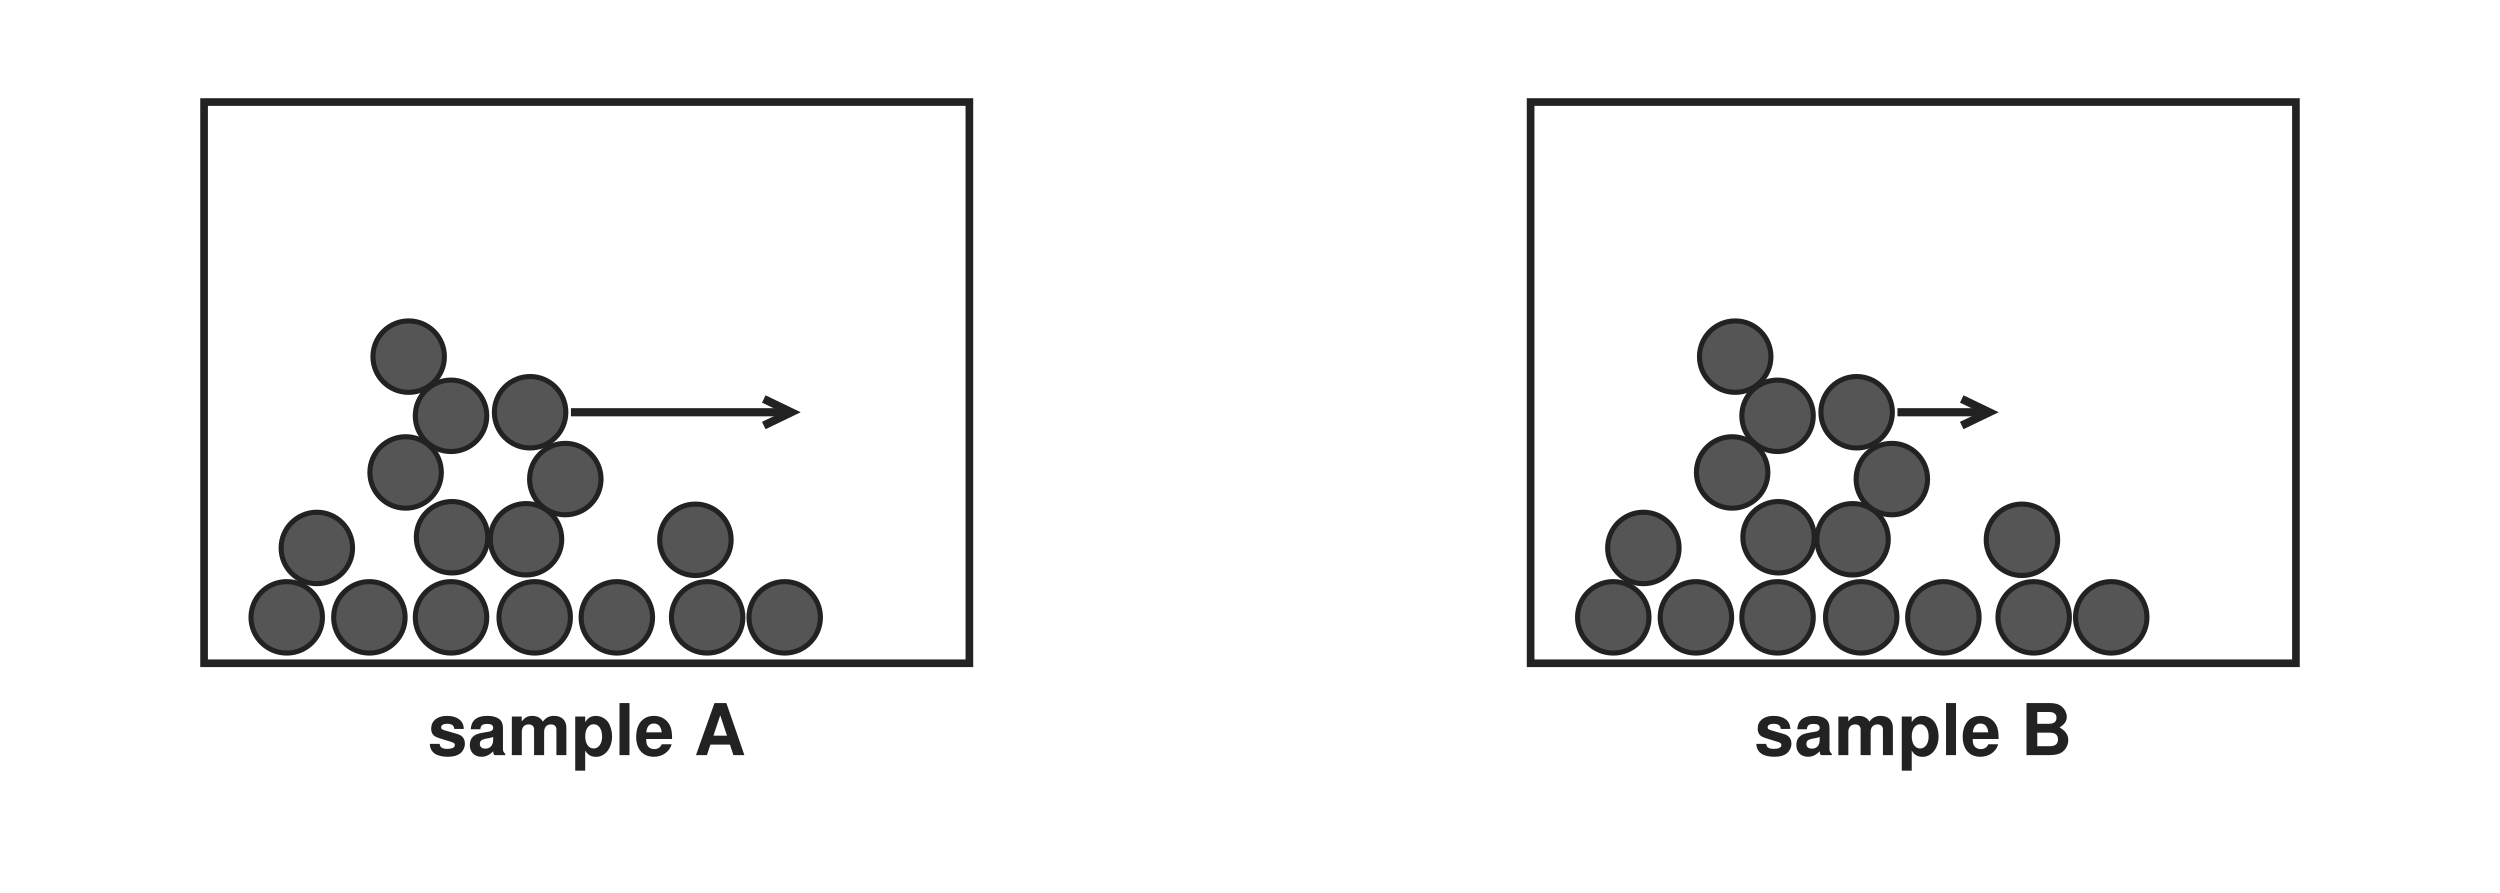
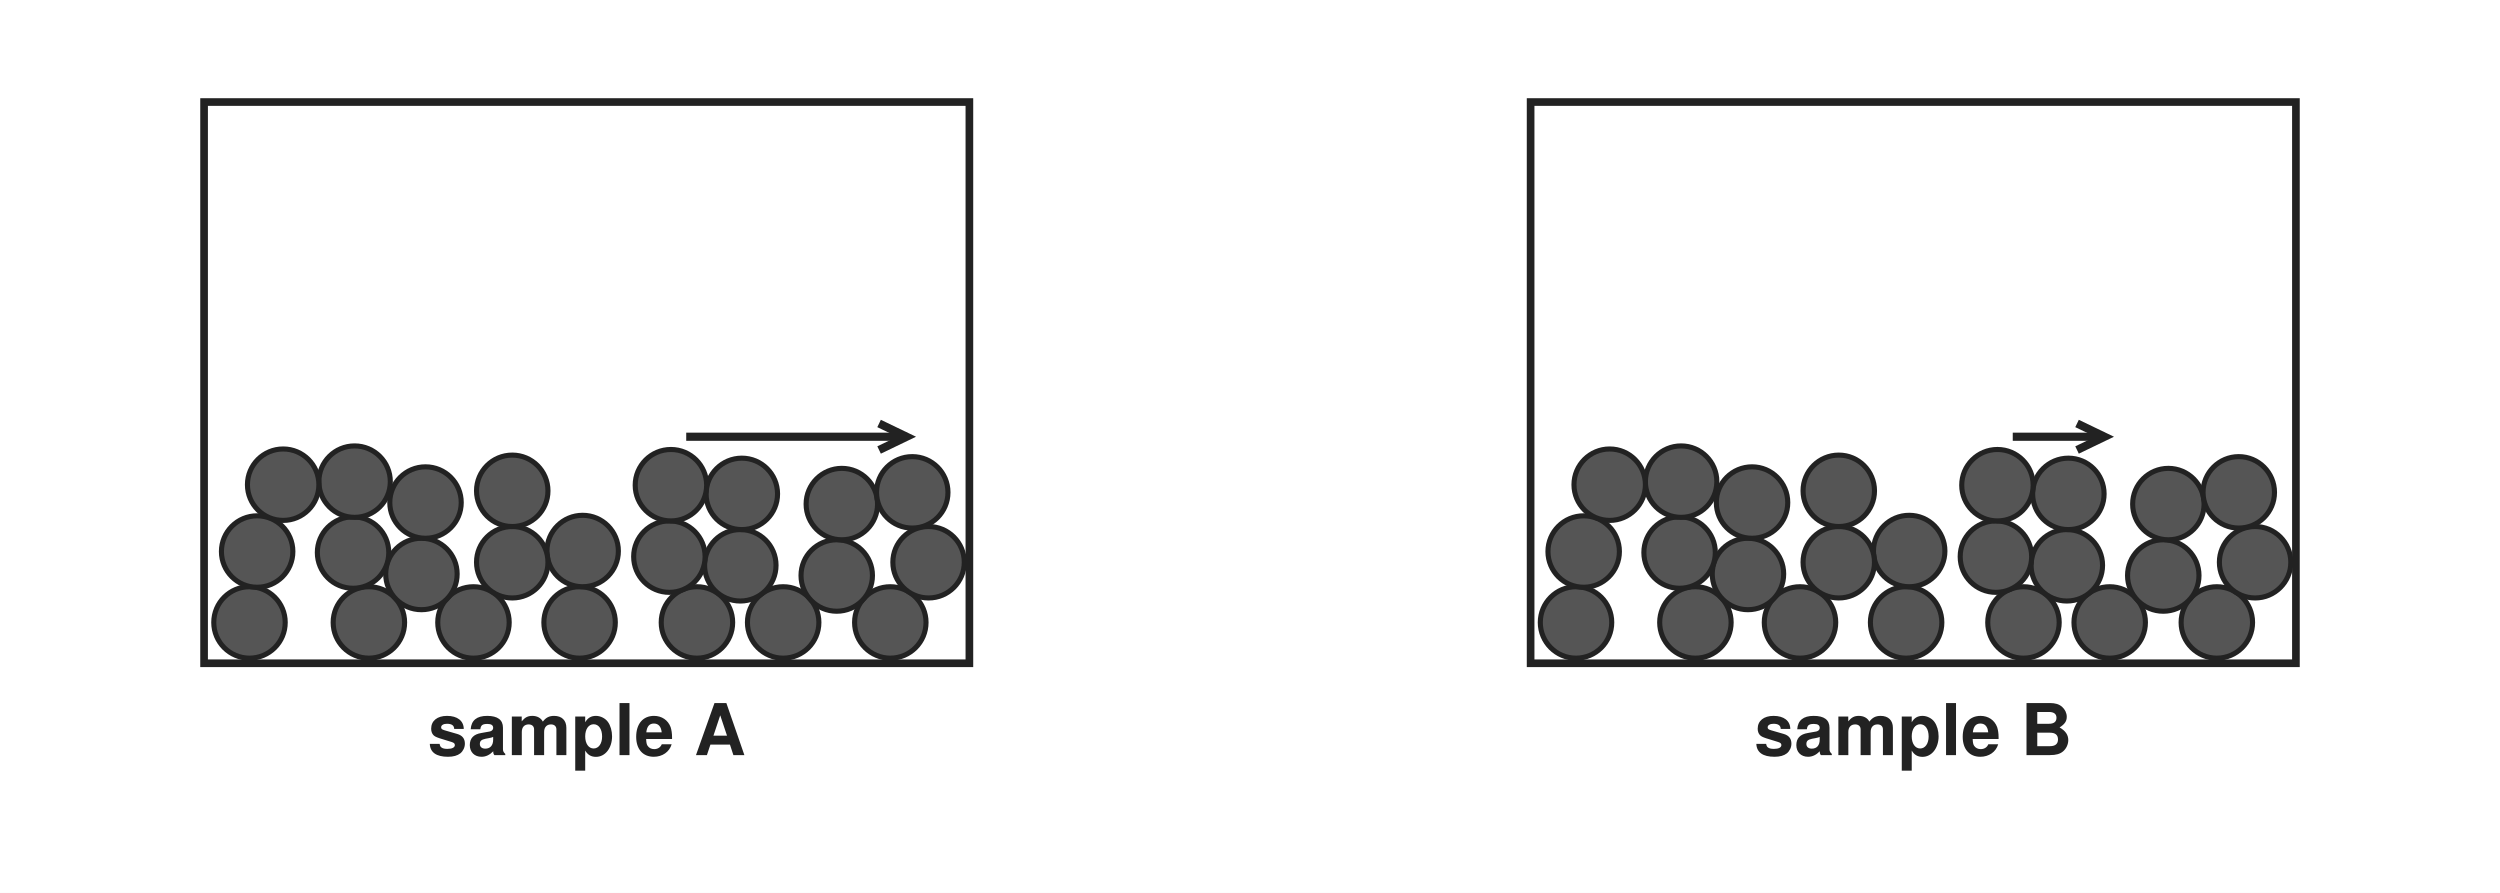
<svg xmlns="http://www.w3.org/2000/svg" viewBox="0 0 490 175" width="100%" role="img" aria-label="Two boxes of particles drawn as circles, sample A on the left and sample B on the right, each with a motion arrow" font-family="Helvetica,Arial,sans-serif" font-size="13" fill="#222">
  <rect width="490" height="175" fill="#ffffff" />
  <rect x="40" y="20" width="150" height="110" fill="#ffffff" stroke="#222" stroke-width="1.5" />
  <text x="115.0" y="148" text-anchor="middle" font-size="14" font-weight="bold" fill="#222">sample A</text>
-   <circle cx="56.2" cy="121.0" r="7" fill="#555" stroke="#222" stroke-width="1" />
-   <circle cx="72.4" cy="121.0" r="7" fill="#555" stroke="#222" stroke-width="1" />
-   <circle cx="88.4" cy="121.0" r="7" fill="#555" stroke="#222" stroke-width="1" />
-   <circle cx="104.8" cy="121.0" r="7" fill="#555" stroke="#222" stroke-width="1" />
-   <circle cx="120.9" cy="121.0" r="7" fill="#555" stroke="#222" stroke-width="1" />
-   <circle cx="138.6" cy="121.0" r="7" fill="#555" stroke="#222" stroke-width="1" />
-   <circle cx="153.8" cy="121.0" r="7" fill="#555" stroke="#222" stroke-width="1" />
-   <circle cx="88.6" cy="105.3" r="7" fill="#555" stroke="#222" stroke-width="1" />
-   <circle cx="103.1" cy="105.7" r="7" fill="#555" stroke="#222" stroke-width="1" />
-   <circle cx="62.1" cy="107.4" r="7" fill="#555" stroke="#222" stroke-width="1" />
-   <circle cx="136.3" cy="105.8" r="7" fill="#555" stroke="#222" stroke-width="1" />
-   <circle cx="79.5" cy="92.6" r="7" fill="#555" stroke="#222" stroke-width="1" />
-   <circle cx="110.8" cy="93.9" r="7" fill="#555" stroke="#222" stroke-width="1" />
-   <circle cx="88.4" cy="81.5" r="7" fill="#555" stroke="#222" stroke-width="1" />
-   <circle cx="80.1" cy="69.9" r="7" fill="#555" stroke="#222" stroke-width="1" />
-   <circle cx="103.9" cy="80.8" r="7" fill="#555" stroke="#222" stroke-width="1" />
-   <line x1="111.9" y1="80.8" x2="155.1" y2="80.8" stroke="#222" stroke-width="1.6" />
-   <polyline points="149.7,83.4 155.1,80.8 149.7,78.2" fill="none" stroke="#222" stroke-width="1.6" />
+   <circle cx="72.3" cy="122.0" r="7" fill="#555" stroke="#222" stroke-width="1" />
+   <circle cx="136.6" cy="122.0" r="7" fill="#555" stroke="#222" stroke-width="1" />
+   <circle cx="92.8" cy="122.0" r="7" fill="#555" stroke="#222" stroke-width="1" />
+   <circle cx="82.6" cy="112.5" r="7" fill="#555" stroke="#222" stroke-width="1" />
+   <circle cx="113.6" cy="122.0" r="7" fill="#555" stroke="#222" stroke-width="1" />
+   <circle cx="114.2" cy="108.0" r="7" fill="#555" stroke="#222" stroke-width="1" />
+   <circle cx="83.4" cy="98.5" r="7" fill="#555" stroke="#222" stroke-width="1" />
+   <circle cx="153.5" cy="122.0" r="7" fill="#555" stroke="#222" stroke-width="1" />
+   <circle cx="174.5" cy="122.0" r="7" fill="#555" stroke="#222" stroke-width="1" />
+   <circle cx="164.0" cy="112.8" r="7" fill="#555" stroke="#222" stroke-width="1" />
+   <circle cx="145.1" cy="110.8" r="7" fill="#555" stroke="#222" stroke-width="1" />
+   <circle cx="165.0" cy="98.8" r="7" fill="#555" stroke="#222" stroke-width="1" />
+   <circle cx="48.9" cy="122.0" r="7" fill="#555" stroke="#222" stroke-width="1" />
+   <circle cx="145.4" cy="96.8" r="7" fill="#555" stroke="#222" stroke-width="1" />
+   <circle cx="131.2" cy="109.1" r="7" fill="#555" stroke="#222" stroke-width="1" />
+   <circle cx="69.2" cy="108.3" r="7" fill="#555" stroke="#222" stroke-width="1" />
+   <circle cx="69.5" cy="94.4" r="7" fill="#555" stroke="#222" stroke-width="1" />
+   <circle cx="131.5" cy="95.1" r="7" fill="#555" stroke="#222" stroke-width="1" />
+   <circle cx="182.0" cy="110.2" r="7" fill="#555" stroke="#222" stroke-width="1" />
+   <circle cx="178.8" cy="96.5" r="7" fill="#555" stroke="#222" stroke-width="1" />
+   <circle cx="50.4" cy="108.1" r="7" fill="#555" stroke="#222" stroke-width="1" />
+   <circle cx="55.5" cy="95.0" r="7" fill="#555" stroke="#222" stroke-width="1" />
+   <circle cx="100.4" cy="110.2" r="7" fill="#555" stroke="#222" stroke-width="1" />
+   <circle cx="100.4" cy="96.2" r="7" fill="#555" stroke="#222" stroke-width="1" />
+   <line x1="134.5" y1="85.6" x2="177.7" y2="85.6" stroke="#222" stroke-width="1.6" />
+   <polyline points="172.3,88.2 177.7,85.6 172.3,83.0" fill="none" stroke="#222" stroke-width="1.6" />
  <rect x="300" y="20" width="150" height="110" fill="#ffffff" stroke="#222" stroke-width="1.5" />
  <text x="375.0" y="148" text-anchor="middle" font-size="14" font-weight="bold" fill="#222">sample B</text>
-   <circle cx="316.2" cy="121.0" r="7" fill="#555" stroke="#222" stroke-width="1" />
-   <circle cx="332.4" cy="121.0" r="7" fill="#555" stroke="#222" stroke-width="1" />
-   <circle cx="348.4" cy="121.0" r="7" fill="#555" stroke="#222" stroke-width="1" />
-   <circle cx="364.8" cy="121.0" r="7" fill="#555" stroke="#222" stroke-width="1" />
-   <circle cx="380.9" cy="121.0" r="7" fill="#555" stroke="#222" stroke-width="1" />
-   <circle cx="398.6" cy="121.0" r="7" fill="#555" stroke="#222" stroke-width="1" />
-   <circle cx="413.8" cy="121.0" r="7" fill="#555" stroke="#222" stroke-width="1" />
-   <circle cx="348.6" cy="105.3" r="7" fill="#555" stroke="#222" stroke-width="1" />
-   <circle cx="363.1" cy="105.7" r="7" fill="#555" stroke="#222" stroke-width="1" />
-   <circle cx="322.1" cy="107.4" r="7" fill="#555" stroke="#222" stroke-width="1" />
-   <circle cx="396.3" cy="105.8" r="7" fill="#555" stroke="#222" stroke-width="1" />
-   <circle cx="339.5" cy="92.6" r="7" fill="#555" stroke="#222" stroke-width="1" />
-   <circle cx="370.8" cy="93.9" r="7" fill="#555" stroke="#222" stroke-width="1" />
-   <circle cx="348.4" cy="81.5" r="7" fill="#555" stroke="#222" stroke-width="1" />
-   <circle cx="340.1" cy="69.9" r="7" fill="#555" stroke="#222" stroke-width="1" />
-   <circle cx="363.9" cy="80.8" r="7" fill="#555" stroke="#222" stroke-width="1" />
-   <line x1="371.9" y1="80.8" x2="389.9" y2="80.8" stroke="#222" stroke-width="1.6" />
-   <polyline points="384.5,83.4 389.9,80.8 384.5,78.2" fill="none" stroke="#222" stroke-width="1.6" />
+   <circle cx="332.3" cy="122.0" r="7" fill="#555" stroke="#222" stroke-width="1" />
+   <circle cx="396.6" cy="122.0" r="7" fill="#555" stroke="#222" stroke-width="1" />
+   <circle cx="352.8" cy="122.0" r="7" fill="#555" stroke="#222" stroke-width="1" />
+   <circle cx="342.6" cy="112.5" r="7" fill="#555" stroke="#222" stroke-width="1" />
+   <circle cx="373.6" cy="122.0" r="7" fill="#555" stroke="#222" stroke-width="1" />
+   <circle cx="374.2" cy="108.0" r="7" fill="#555" stroke="#222" stroke-width="1" />
+   <circle cx="343.4" cy="98.5" r="7" fill="#555" stroke="#222" stroke-width="1" />
+   <circle cx="413.5" cy="122.0" r="7" fill="#555" stroke="#222" stroke-width="1" />
+   <circle cx="434.5" cy="122.0" r="7" fill="#555" stroke="#222" stroke-width="1" />
+   <circle cx="424.0" cy="112.8" r="7" fill="#555" stroke="#222" stroke-width="1" />
+   <circle cx="405.1" cy="110.8" r="7" fill="#555" stroke="#222" stroke-width="1" />
+   <circle cx="425.0" cy="98.8" r="7" fill="#555" stroke="#222" stroke-width="1" />
+   <circle cx="308.9" cy="122.0" r="7" fill="#555" stroke="#222" stroke-width="1" />
+   <circle cx="405.4" cy="96.8" r="7" fill="#555" stroke="#222" stroke-width="1" />
+   <circle cx="391.2" cy="109.1" r="7" fill="#555" stroke="#222" stroke-width="1" />
+   <circle cx="329.2" cy="108.3" r="7" fill="#555" stroke="#222" stroke-width="1" />
+   <circle cx="329.5" cy="94.4" r="7" fill="#555" stroke="#222" stroke-width="1" />
+   <circle cx="391.5" cy="95.1" r="7" fill="#555" stroke="#222" stroke-width="1" />
+   <circle cx="442.0" cy="110.2" r="7" fill="#555" stroke="#222" stroke-width="1" />
+   <circle cx="438.8" cy="96.5" r="7" fill="#555" stroke="#222" stroke-width="1" />
+   <circle cx="310.4" cy="108.1" r="7" fill="#555" stroke="#222" stroke-width="1" />
+   <circle cx="315.5" cy="95.0" r="7" fill="#555" stroke="#222" stroke-width="1" />
+   <circle cx="360.4" cy="110.2" r="7" fill="#555" stroke="#222" stroke-width="1" />
+   <circle cx="360.4" cy="96.2" r="7" fill="#555" stroke="#222" stroke-width="1" />
+   <line x1="394.5" y1="85.6" x2="412.5" y2="85.6" stroke="#222" stroke-width="1.6" />
+   <polyline points="407.1,88.2 412.5,85.6 407.1,83.0" fill="none" stroke="#222" stroke-width="1.6" />
</svg>
